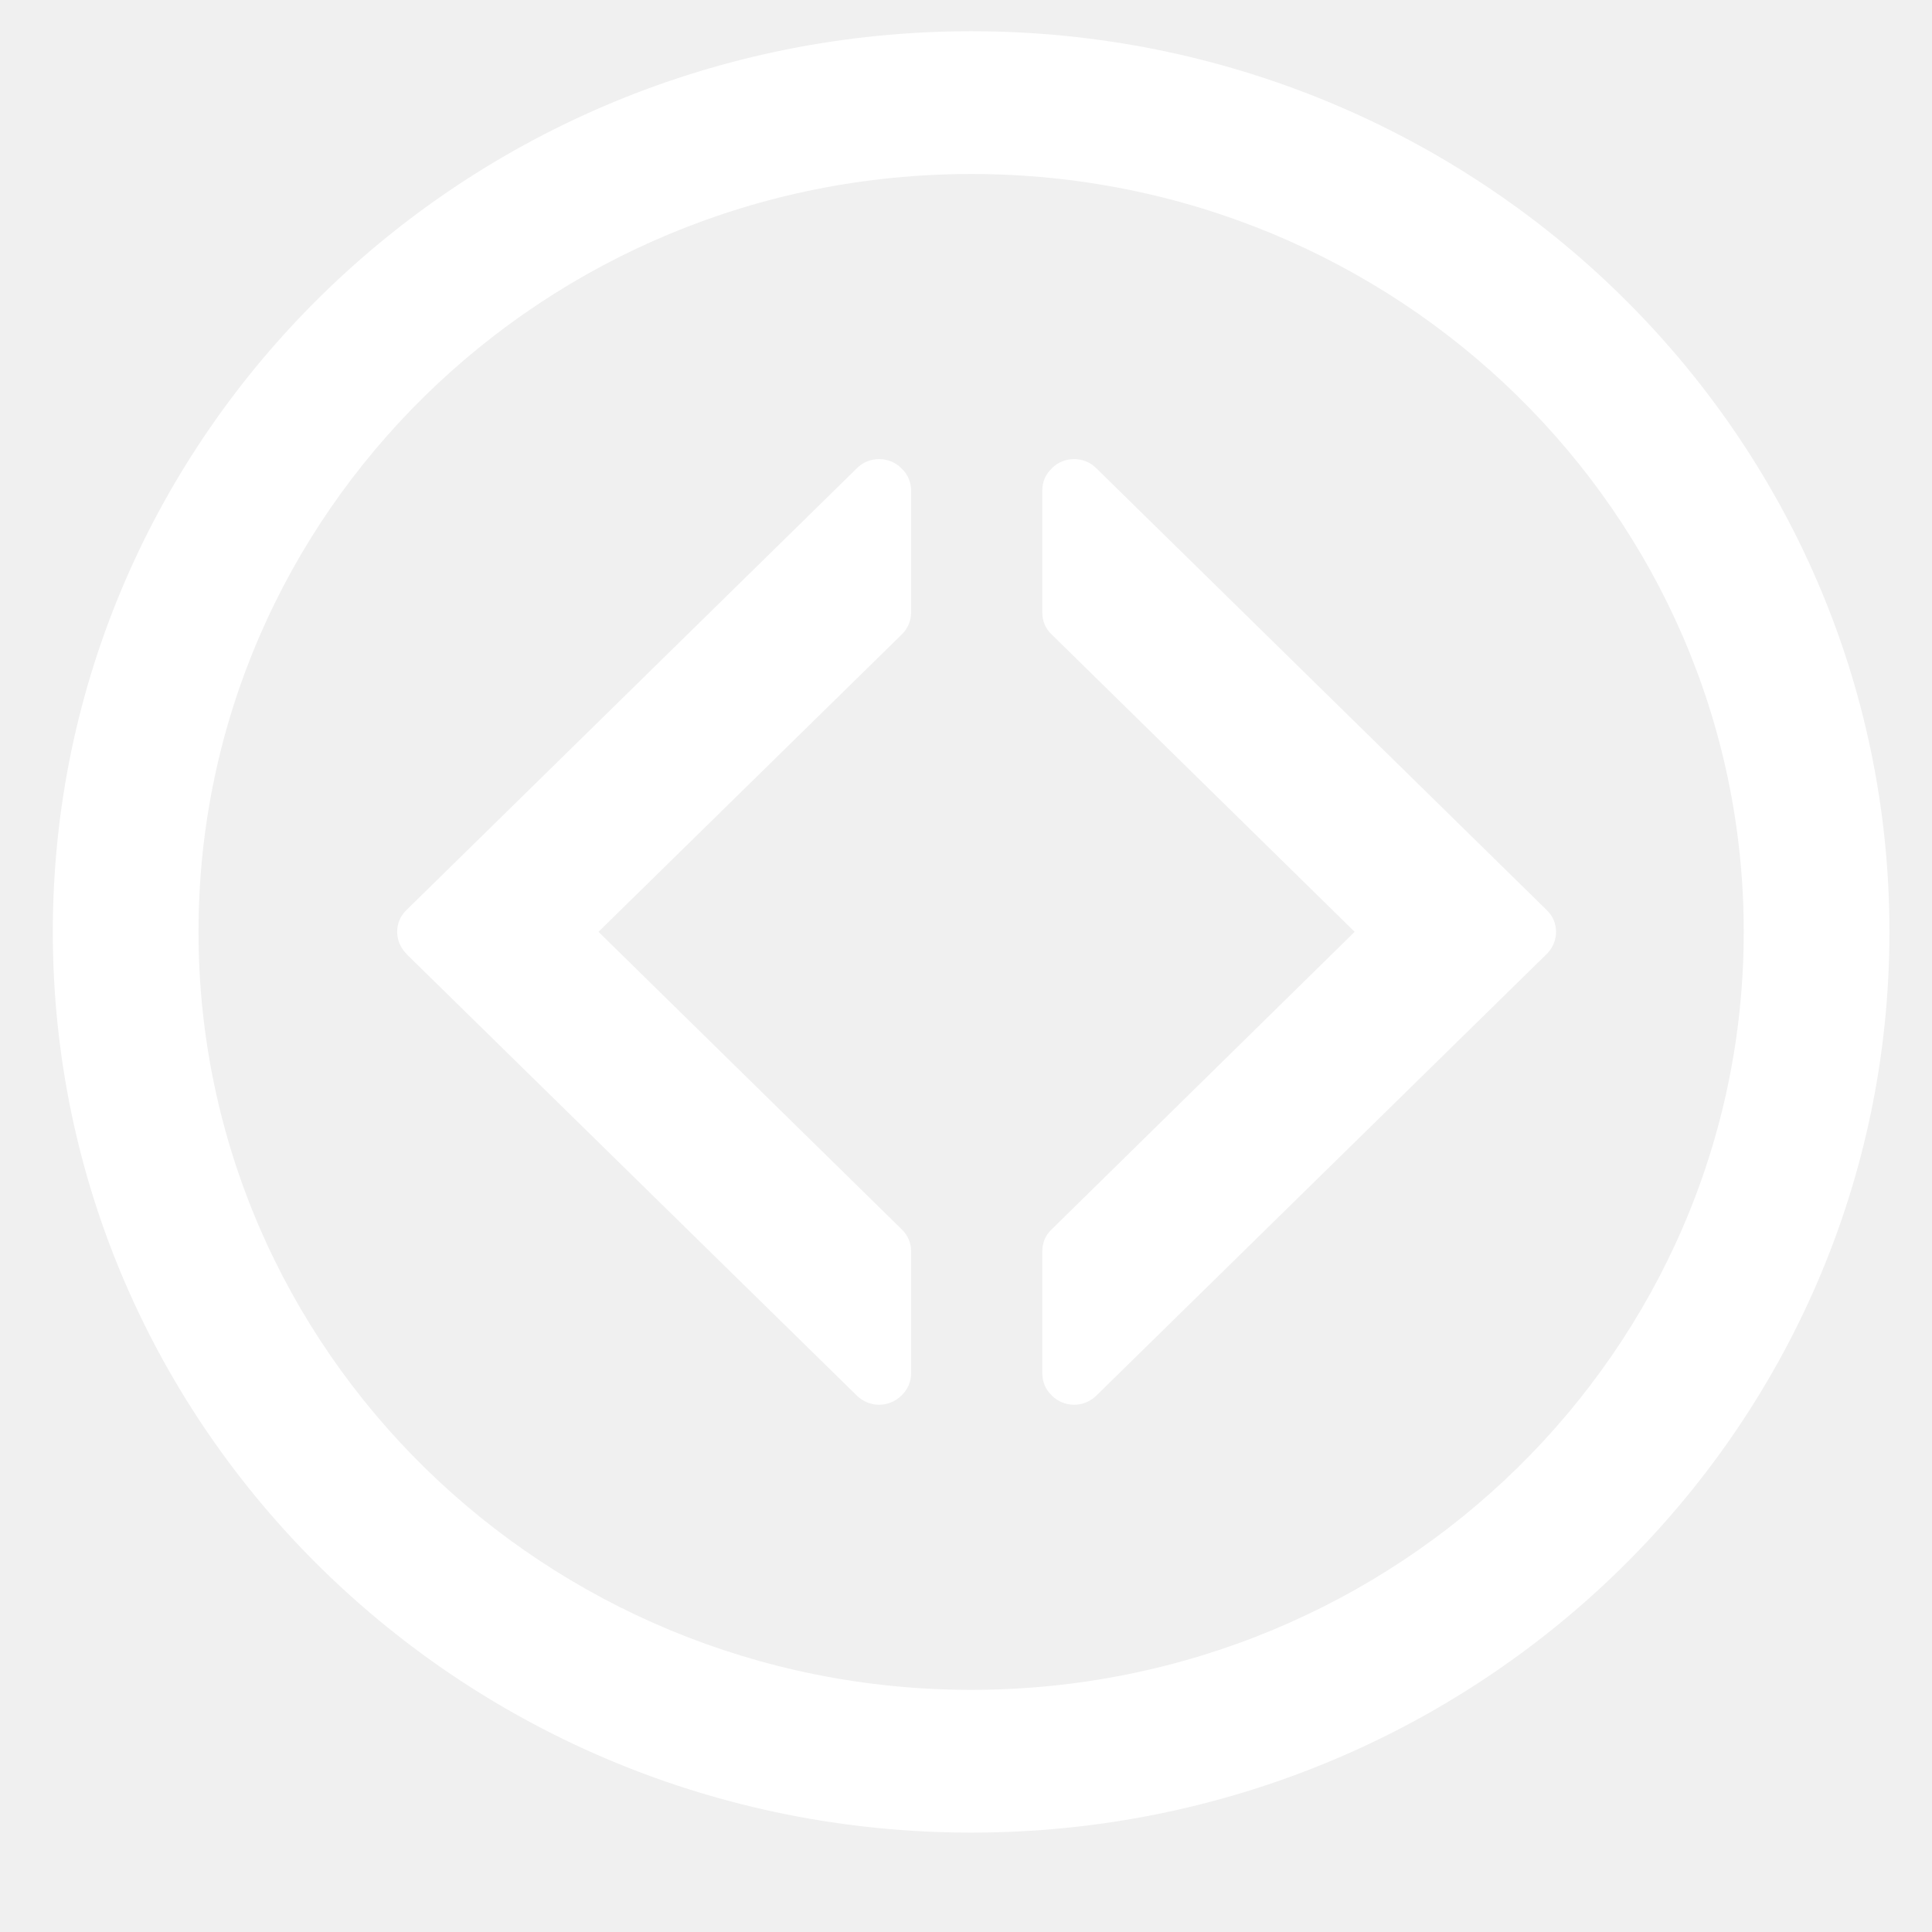
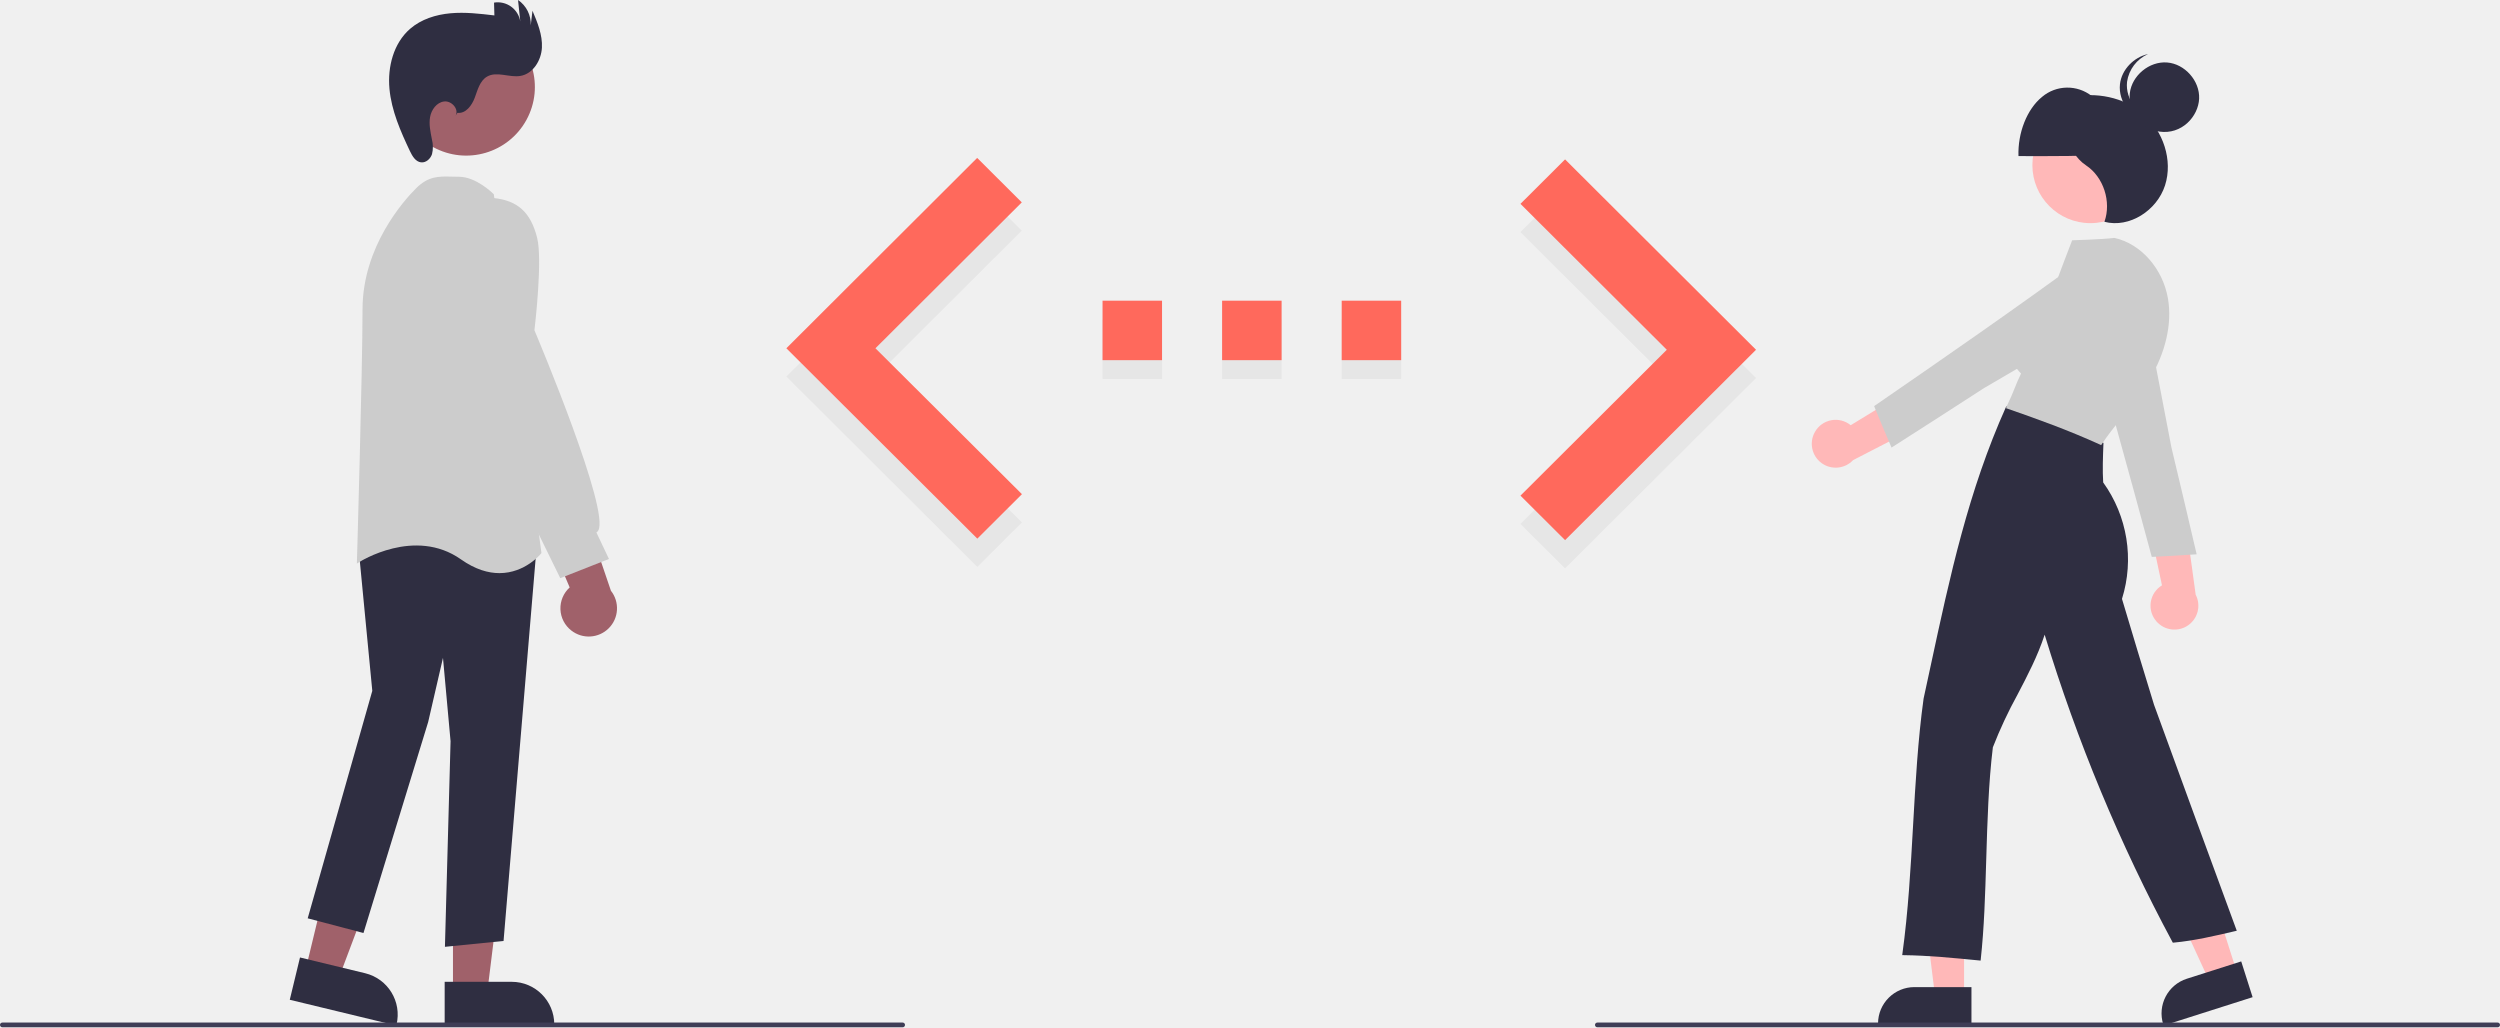
- <svg xmlns="http://www.w3.org/2000/svg" width="48" zoomAndPan="magnify" viewBox="0 0 36 36" height="48" preserveAspectRatio="xMidYMid meet" version="1.0">
-   <defs>
-     <clipPath id="66f87d3f67">
-       <path d="M 0.945 0.582 L 35.242 0.582 L 35.242 34.148 L 0.945 34.148 Z M 0.945 0.582 " clip-rule="nonzero" />
-     </clipPath>
-   </defs>
-   <g clip-path="url(#66f87d3f67)">
-     <path fill="#ffffff" d="M 18.098 0.582 C 8.645 0.582 0.984 8.098 0.984 17.363 C 0.984 26.637 8.645 34.148 18.098 34.148 C 27.547 34.148 35.207 26.637 35.207 17.363 C 35.207 8.098 27.547 0.582 18.098 0.582 Z M 18.098 31.488 C 10.145 31.488 3.699 25.164 3.699 17.363 C 3.699 9.566 10.145 3.242 18.098 3.242 C 26.047 3.242 32.492 9.566 32.492 17.363 C 32.492 25.164 26.047 31.488 18.098 31.488 Z M 18.098 31.488 " fill-opacity="1" fill-rule="nonzero" />
-   </g>
-   <path fill="#ffffff" d="M 28.82 17.777 L 28.828 17.77 C 29.051 17.539 29.051 17.18 28.824 16.961 L 20.426 8.723 C 20.312 8.609 20.164 8.555 20.016 8.555 C 19.863 8.555 19.715 8.609 19.602 8.723 L 19.594 8.734 C 19.48 8.84 19.422 8.984 19.422 9.137 L 19.422 11.418 C 19.422 11.566 19.48 11.715 19.594 11.82 L 25.242 17.363 L 19.594 22.91 C 19.48 23.016 19.422 23.16 19.422 23.312 L 19.422 25.594 C 19.422 25.742 19.48 25.891 19.594 25.996 L 19.602 26.008 C 19.711 26.113 19.859 26.176 20.016 26.176 C 20.168 26.176 20.316 26.113 20.426 26.008 Z M 28.82 17.777 " fill-opacity="1" fill-rule="nonzero" />
-   <path fill="#ffffff" d="M 7.574 17.777 L 7.57 17.77 C 7.344 17.539 7.344 17.18 7.57 16.961 L 15.969 8.723 C 16.082 8.609 16.234 8.555 16.379 8.555 C 16.531 8.555 16.68 8.609 16.793 8.723 L 16.805 8.734 C 16.914 8.84 16.977 8.984 16.977 9.137 L 16.977 11.418 C 16.977 11.566 16.914 11.715 16.805 11.82 L 11.152 17.363 L 16.805 22.91 C 16.914 23.016 16.977 23.16 16.977 23.312 L 16.977 25.594 C 16.977 25.742 16.914 25.891 16.805 25.996 L 16.793 26.008 C 16.684 26.113 16.535 26.176 16.379 26.176 C 16.227 26.176 16.078 26.113 15.969 26.008 Z M 7.574 17.777 " fill-opacity="1" fill-rule="nonzero" />
+ <svg xmlns="http://www.w3.org/2000/svg" data-name="Layer 1" width="1058" height="434.745" viewBox="0 0 1058 434.745">
+   <polygon points="643.457 221.721 705.39 159.977 643.457 98.233 662.339 79.414 743.154 159.977 662.339 240.54 643.457 221.721 643.457 221.721" fill="#e6e6e6" style="isolation:isolate" />
+   <rect x="466.595" y="135.207" width="25.176" height="25.176" fill="#e6e6e6" style="isolation:isolate" />
+   <rect x="567.803" y="135.207" width="25.176" height="25.176" fill="#e6e6e6" style="isolation:isolate" />
+   <rect x="517.199" y="135.207" width="25.176" height="25.176" fill="#e6e6e6" style="isolation:isolate" />
+   <polygon points="432.482 221.092 370.486 159.348 432.419 97.604 413.537 78.785 332.785 159.348 413.6 239.911 432.482 221.092" fill="#e6e6e6" style="isolation:isolate" />
+   <polygon points="643.457 209.763 705.39 148.019 643.457 86.274 662.339 67.455 743.154 148.019 662.339 228.582 643.457 209.763 643.457 209.763" fill="#ff695c" />
+   <path d="M537.595,385.051h25.176v-25.176H537.595Zm126.384-25.176h-25.176v25.176h25.176Zm-75.78,25.176h25.176v-25.176h-25.176Z" transform="translate(-71 -232.6273)" fill="#ff695c" />
+   <polygon points="432.482 209.133 370.486 147.389 432.419 85.645 413.537 66.826 332.785 147.389 413.6 227.952 432.482 209.133" fill="#ff695c" />
+   <polygon points="129.305 410.449 143.399 413.856 163.248 361.117 142.447 356.088 129.305 410.449" fill="#a0616a" />
+   <path d="M193.632,655.732l4.328-17.902,27.574,6.666a18.032,18.032,0,0,1,13.275,21.74l-.095.394Z" transform="translate(-71 -232.6273)" fill="#2f2e41" />
+   <polygon points="191.696 420.05 206.196 420.049 213.093 364.122 191.694 364.123 191.696 420.05" fill="#a0616a" />
+   <path d="M259.183,648.129l28.369-.001h.001A18.012,18.012,0,0,1,305.565,666.139v.406l-46.381.002Z" transform="translate(-71 -232.6273)" fill="#2f2e41" />
+   <path d="M259.294,633.325l2.384-87.007-3.211-35.281-6.266,27.151-27.379,89.285L201.218,621.261l27.336-96.27-5.937-61.748,17.058-10.965.23.042,58.279,10.742L284.105,630.844Z" transform="translate(-71 -232.6273)" fill="#2f2e41" />
+   <path d="M282.359,475.175c-4.693,0-10.182-1.512-16.292-5.825-19.551-13.798-42.863,1.045-43.096,1.195l-.947.616.033-1.128c.024-.804,2.365-80.712,2.365-106.425,0-26.565,17.332-45.962,22.644-51.274,5.214-5.215,9.601-5.099,15.155-4.955.957.024,1.954.051,3.004.051,7.258,0,14.314,6.973,14.61,7.269l.142.142.026.199,20.139,151.631-.154.195C299.895,466.986,293.282,475.175,282.359,475.175Z" transform="translate(-71 -232.6273)" fill="#ccc" />
+   <circle cx="268.308" cy="269.431" r="29.048" transform="translate(-167.8019 142.9959) rotate(-61.3368)" fill="#a0616a" />
+   <path d="M312.775,499.454a11.893,11.893,0,0,1-.69-18.223L295.589,442.32l21.599,3.975,12.354,36.341a11.957,11.957,0,0,1-16.767,16.818Z" transform="translate(-71 -232.6273)" fill="#a0616a" />
+   <path d="M308.103,477.304l-29.807-60.807-13.07-45.766.01-39.758c.029-.157,3.102-15.622,14.49-14.553,10.327,1,15.888,6.05,18.597,16.884,2.301,9.204-.846,36.51-1.151,39.086,1.998,4.738,31.976,76.164,27.013,84.766a2.184,2.184,0,0,1-.785.813l5.312,11.215Z" transform="translate(-71 -232.6273)" fill="#ccc" />
+   <path d="M264.593,280.374c3.482.453,6.109-3.11,7.327-6.403s2.147-7.128,5.174-8.907c4.136-2.43,9.428.493,14.158-.309,5.342-.906,8.815-6.567,9.087-11.978s-1.881-10.615-3.994-15.604l-.738,6.2a12.295,12.295,0,0,0-5.373-10.747l.951,9.098a9.656,9.656,0,0,0-11.108-7.99l.15,5.421c-6.17-.734-12.393-1.468-18.581-.909s-12.419,2.517-17.109,6.592c-7.015,6.096-9.577,16.133-8.717,25.387s4.68,17.947,8.661,26.345c1.002,2.113,2.387,4.497,4.71,4.766,2.087.242,3.997-1.503,4.645-3.501a12.69,12.69,0,0,0-.056-6.234c-.587-3.119-1.327-6.307-.775-9.433s2.8-6.214,5.951-6.597,6.375,3.218,4.86,6.007Z" transform="translate(-71 -232.6273)" fill="#2f2e41" />
+   <path d="M983.591,495.58a10.056,10.056,0,0,1,2.359-15.238l-7.434-34.953,17.29,6.774,4.409,32.153a10.11,10.11,0,0,1-16.623,11.263Z" transform="translate(-71 -232.6273)" fill="#ffb8b8" />
+   <path d="M981.628,468.308l-.093-.343c-9.347-34.571-19.008-70.308-30.804-109.219l-.077-.255.26-.152c6.575-3.837,16.457-3.581,22.986.594a17.15,17.15,0,0,1,7.444,18.191l8.603,44.857c3.498,14.663,7.118,29.84,10.577,44.806l.098.424-.536.034c-6.299.401-12.807.815-18.021,1.044Z" transform="translate(-71 -232.6273)" fill="#ccc" />
+   <polygon points="831.194 421.744 818.934 421.744 813.1 374.457 831.194 374.457 831.194 421.744" fill="#ffb8b8" />
+   <path d="M905.321,666.256H865.79v-.5a15.404,15.404,0,0,1,15.387-15.387h24.144Z" transform="translate(-71 -232.6273)" fill="#2f2e41" />
+   <polygon points="946.719 411.631 935.037 415.353 915.121 372.069 932.362 366.575 946.719 411.631" fill="#ffb8b8" />
+   <path d="M986.641,666.634l-.152-.477a15.404,15.404,0,0,1,9.989-19.332l23.004-7.33,4.823,15.137Z" transform="translate(-71 -232.6273)" fill="#2f2e41" />
+   <circle cx="884.667" cy="69.876" r="24.561" fill="#ffb8b8" />
+   <path d="M966.694,297.952c.14-9.906-4.006-19.717-10.417-24.65a16.649,16.649,0,0,0-21.132.373c-6.311,5.157-10.263,15.112-9.928,25.009C939.358,298.725,953.499,298.765,966.694,297.952Z" transform="translate(-71 -232.6273)" fill="#2f2e41" />
+   <path d="M909.193,639.15l-.492-.048c-10.666-1.047-21.695-2.128-32.118-2.252l-.567-.007.077-.562c2.469-17.886,3.516-36.479,4.529-54.462 1-17.756,2.033-36.116,4.441-53.553,1.019-4.669,2.011-9.283,3-13.88,8.186-38.043,15.917-73.977,31.877-109.546l.151-.336.365.044c14.974,1.812,29.363,7.275,40.515,15.383l.216.157-.011.267c-.215,5.525-.438,11.236-.108,16.439a55.797,55.797,0,0,1,7.954,49.283c4.391,14.675,8.931,29.845,13.563,44.81,11.249,30.838,22.888,62.751,34.82,95.101l.196.53-.551.129c-8.585,2.016-17.44,4.094-26.177,4.9l-.33.03-.157-.292A712.851,712.851,0,0,1,936.3,501.23c-2.981,9.092-7.276,17.299-11.437,25.249A189.022,189.022,0,0,0,914.381,548.881c-1.842,15.121-2.33,31.504-2.802,47.347-.447,14.979-.868,29.128-2.331,42.432Z" transform="translate(-71 -232.6273)" fill="#2f2e41" />
+   <path d="M947.282,273.756c10.646-2.294,22.422-.112,30.783,7.071s12.606,19.609,9.172,30.266-15.096,18.155-25.64,15.403c3.02-8.512-.379-18.963-7.762-23.867C945.078,296.815,942.668,282.933,947.282,273.756Z" transform="translate(-71 -232.6273)" fill="#2f2e41" />
+   <path d="M960.207,420.999l-.389-.177c-13.581-6.196-26.898-10.951-39.376-15.289l-.383-.083-.001-1.109.248.086c.052-.115.111-.246.17-.376.17-.377.287-.634.386-.804l-.003-.001c1.04-2.12,1.867-4.168,2.667-6.149.825-2.044,1.677-4.155,2.778-6.389a19.356,19.356,0,0,1-4.276-20.829c2.756-6.533,9.784-11.621,17.168-12.465,2.706-7.449,8.735-23.1,8.735-23.1s12.678-.348,17.777-.995l.086-.011.084.019c11.131,2.439,20.424,12.972,22.598,25.614,1.835,10.67-.952,22.875-7.847,34.366a148.04,148.04,0,0,1-11.709,16.089c-3.106,3.884-6.04,7.552-8.476,11.246Z" transform="translate(-71 -232.6273)" fill="#ccc" />
+   <path d="M984.292,290.493v0Z" transform="translate(-71 -232.6273)" fill="#2f2e41" />
+   <path d="M984.791,288.311c-7.452-1.112-13.304-8.73-12.457-16.218s8.253-13.605,15.765-13.025,13.89,7.764,13.576,15.293S994.306,289.731,984.791,288.311Z" transform="translate(-71 -232.6273)" fill="#2f2e41" />
+   <path d="M983.627,283.456c-7.452-1.112-13.304-8.73-12.457-16.218a15.241,15.241,0,0,1,8.882-11.734c-6.01,1.315-11.182,6.552-11.882,12.734-.847,7.487,5.004,15.105,12.457,16.218a14.208,14.208,0,0,0,8.172-1.143A14.504,14.504,0,0,1,983.627,283.456Z" transform="translate(-71 -232.6273)" fill="#2f2e41" />
+   <path d="M839.069,415.433a10.056,10.056,0,0,1,15.153-2.853l30.479-18.655-.626,18.559-28.847,14.87a10.11,10.11,0,0,1-16.158-11.921Z" transform="translate(-71 -232.6273)" fill="#ffb8b8" />
+   <path d="M864.128,404.495l.293-.202c29.481-20.331,59.957-41.348,92.715-65.434l.215-.158.23.195c5.808,4.921,8.86,14.323,7.099,21.87A17.15,17.15,0,0,1,950.008,373.846l-39.428,23.057c-12.66,8.183-25.764,16.653-38.721,24.902l-.367.234-.211-.494c-2.477-5.806-5.036-11.804-6.988-16.644Z" transform="translate(-71 -232.6273)" fill="#ccc" />
+   <path d="M453,667.373H72a1,1,0,0,1,0-2H453a1,1,0,1,1,0,2Z" transform="translate(-71 -232.6273)" fill="#3f3d56" />
+   <path d="M1128,667.373H747a1,1,0,0,1,0-2h381a1,1,0,0,1,0,2Z" transform="translate(-71 -232.6273)" fill="#3f3d56" />
</svg>
